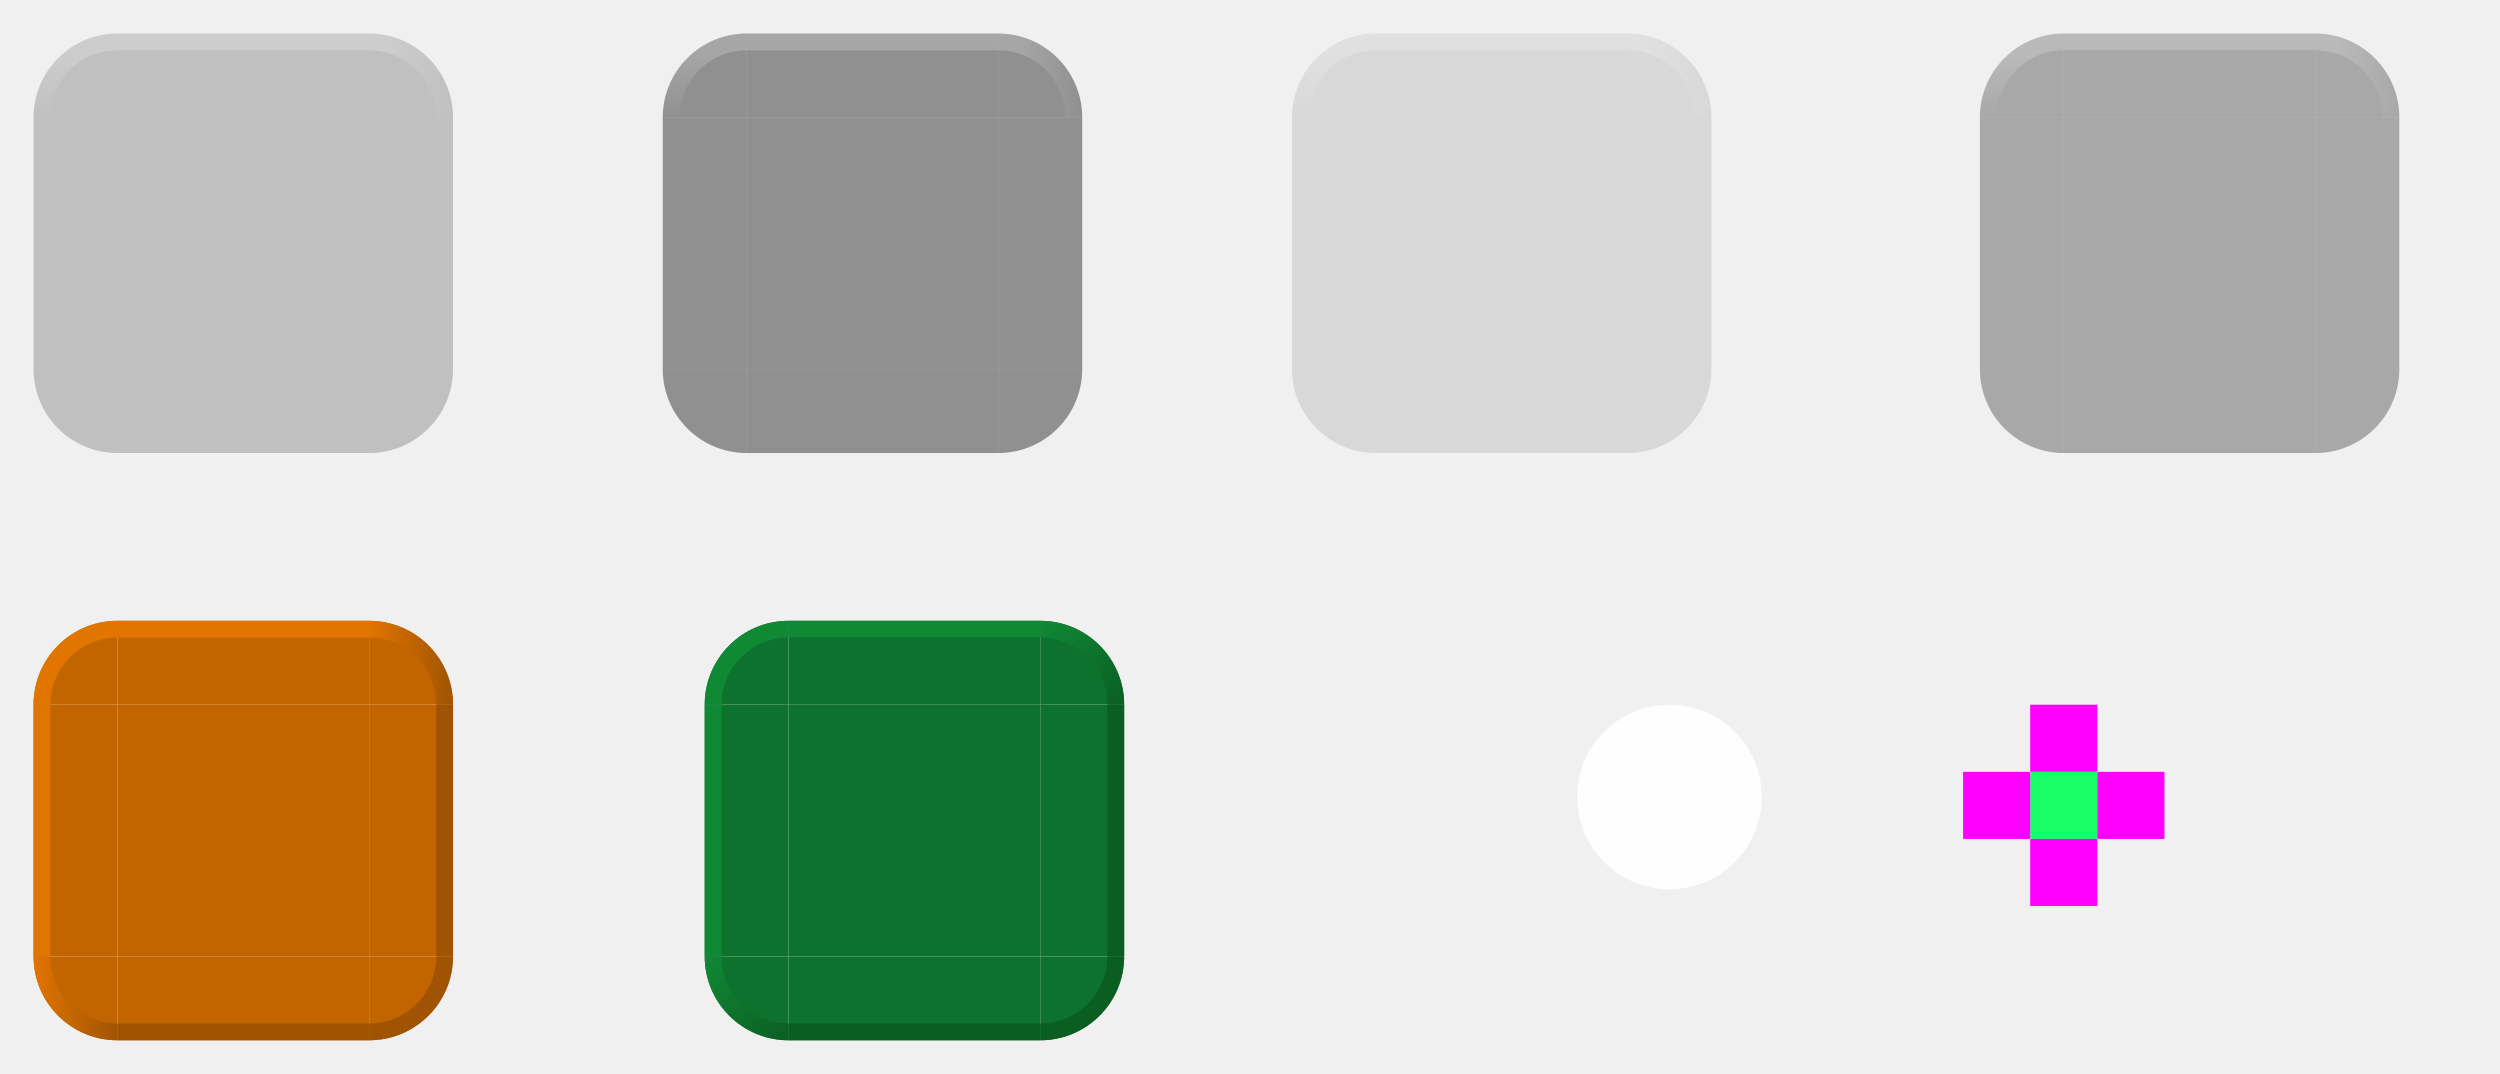
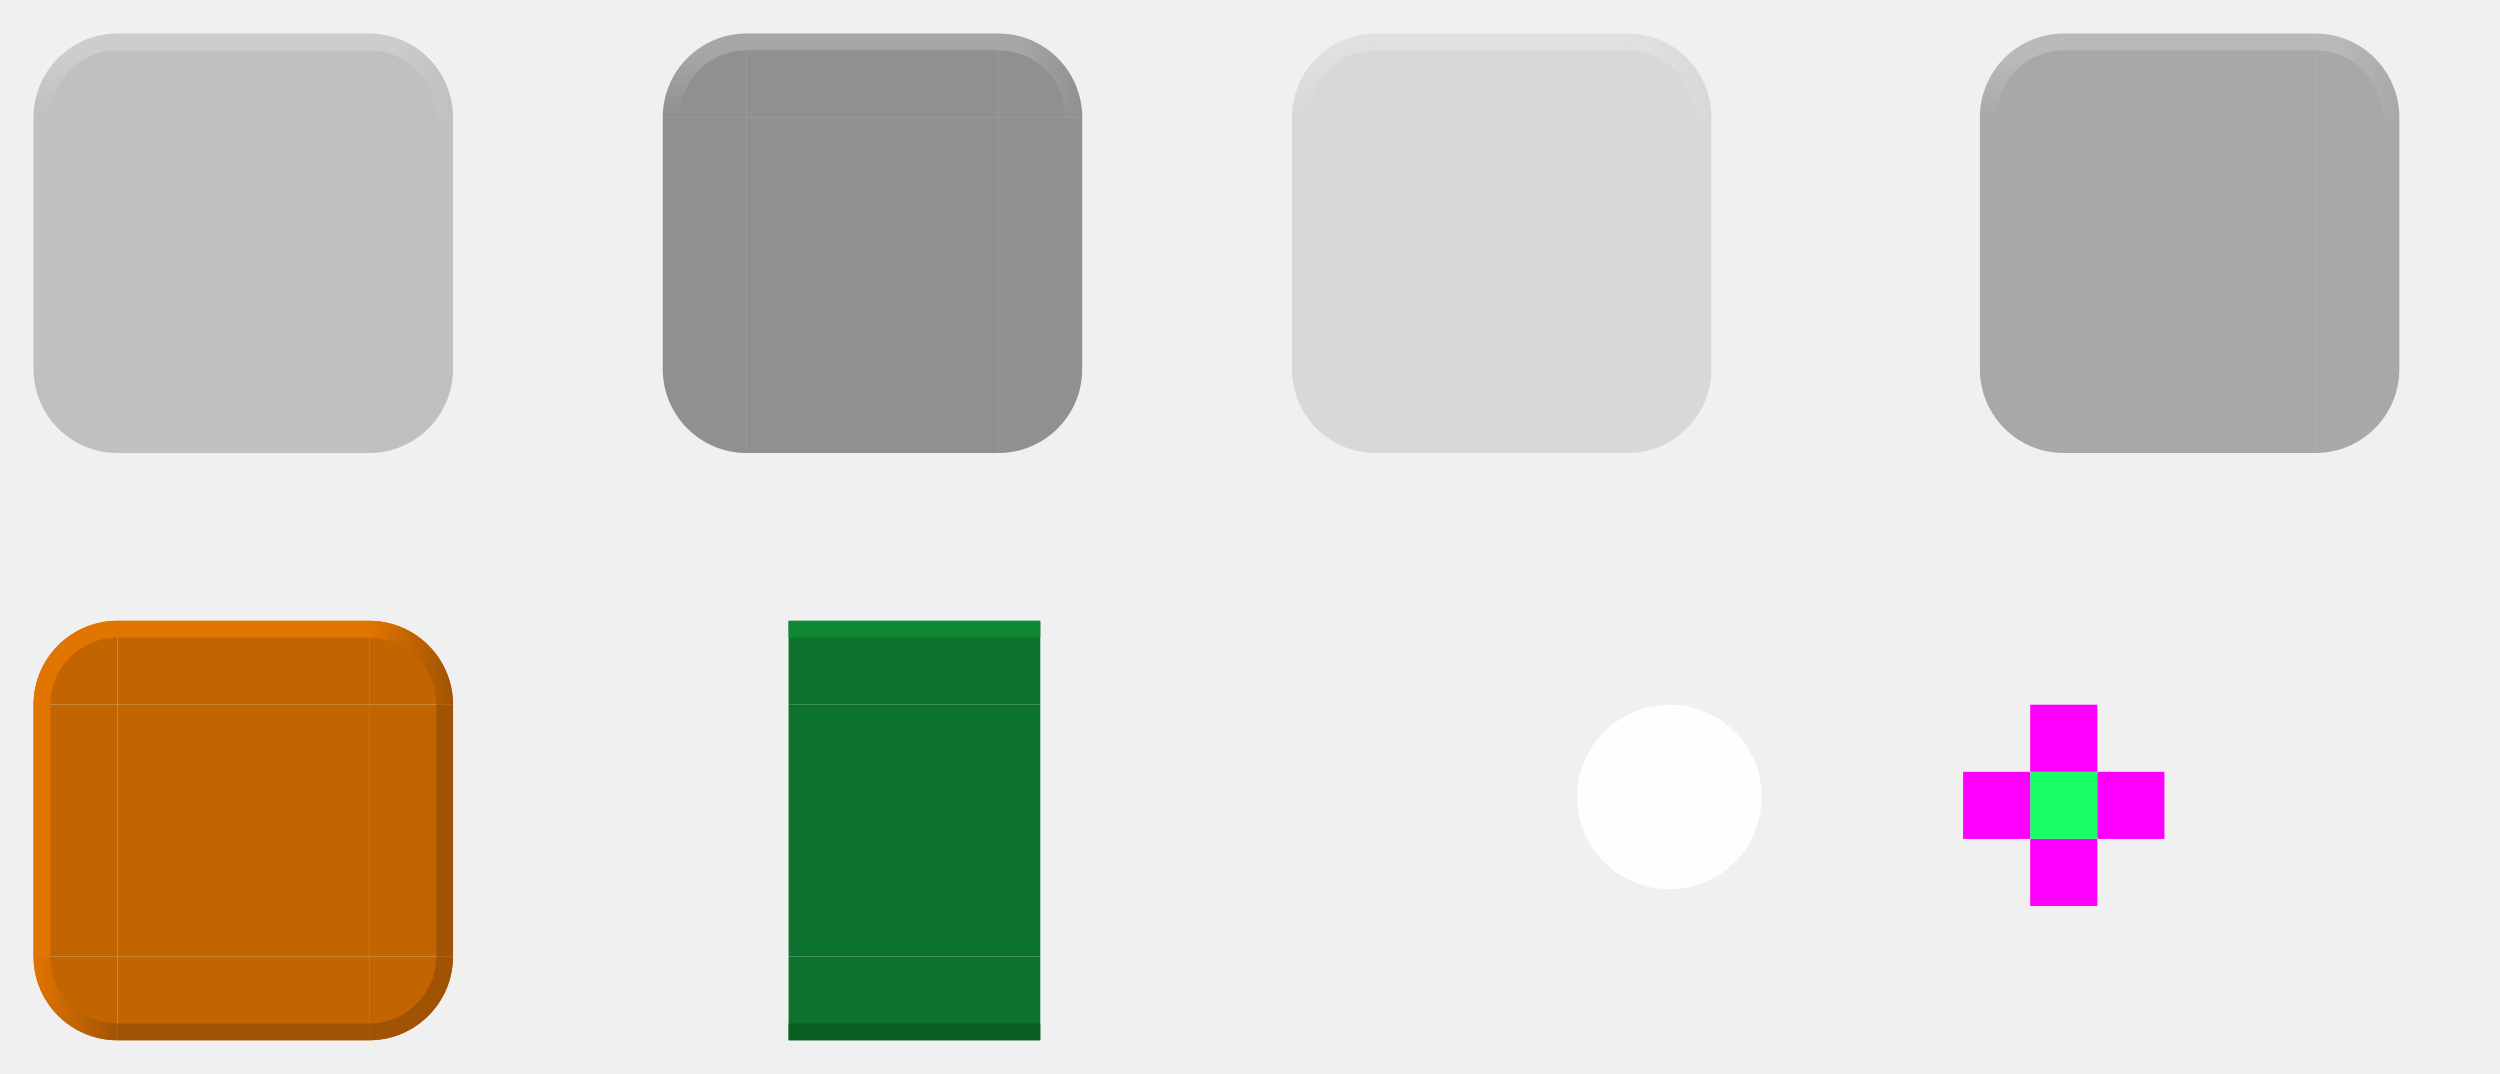
<svg xmlns="http://www.w3.org/2000/svg" xmlns:xlink="http://www.w3.org/1999/xlink" id="svg17788" version="1.1" viewBox="0 0 149 64" height="64" width="149">
  <defs id="defs1">
    <linearGradient id="linearGradient10">
      <stop style="stop-color:#ffffff;stop-opacity:1;" offset="0.25" id="stop10" />
      <stop style="stop-color:#ffffff;stop-opacity:0;" offset="1" id="stop11" />
    </linearGradient>
    <linearGradient id="linearGradient1">
      <stop style="stop-color:#ffffff;stop-opacity:1;" offset="0.25" id="stop7" />
      <stop style="stop-color:#ffffff;stop-opacity:0;" offset="1" id="stop8" />
    </linearGradient>
    <style id="current-color-scheme" type="text/css" />
    <linearGradient xlink:href="#linearGradient1" id="linearGradient8" x1="417.5" y1="475" x2="417.5" y2="480" gradientUnits="userSpaceOnUse" />
    <linearGradient xlink:href="#linearGradient10" id="linearGradient11" x1="417.5" y1="480" x2="417.5" y2="475" gradientUnits="userSpaceOnUse" />
    <linearGradient xlink:href="#linearGradient1" id="linearGradient3" gradientUnits="userSpaceOnUse" x1="417.5" y1="475" x2="417.5" y2="480" />
    <linearGradient xlink:href="#linearGradient10" id="linearGradient4" gradientUnits="userSpaceOnUse" x1="417.5" y1="480" x2="417.5" y2="475" />
    <linearGradient xlink:href="#linearGradient1" id="linearGradient5" gradientUnits="userSpaceOnUse" x1="417.5" y1="475" x2="417.5" y2="480" />
    <linearGradient xlink:href="#linearGradient10" id="linearGradient6" gradientUnits="userSpaceOnUse" x1="417.5" y1="480" x2="417.5" y2="475" />
    <linearGradient xlink:href="#linearGradient1" id="linearGradient7" gradientUnits="userSpaceOnUse" x1="417.5" y1="475" x2="417.5" y2="480" />
    <linearGradient xlink:href="#linearGradient10" id="linearGradient9" gradientUnits="userSpaceOnUse" x1="417.5" y1="480" x2="417.5" y2="475" />
  </defs>
  <defs id="defs17785">
    <linearGradient id="linearGradient16">
      <stop style="stop-color:#108935;stop-opacity:1" offset="0" id="stop15" />
      <stop style="stop-color:#0b5e22;stop-opacity:1" offset="1" id="stop16" />
    </linearGradient>
    <linearGradient id="linearGradient2">
      <stop style="stop-color:#e27400;stop-opacity:1" offset="0" id="stop1" />
      <stop style="stop-color:#a05403;stop-opacity:1" offset="1" id="stop2" />
    </linearGradient>
    <linearGradient xlink:href="#linearGradient2" id="linearGradient1048" gradientUnits="userSpaceOnUse" gradientTransform="rotate(180,342.5,557.5)" x1="270" y1="617" x2="265" y2="617" />
    <linearGradient xlink:href="#linearGradient2" id="linearGradient1050" gradientUnits="userSpaceOnUse" gradientTransform="translate(170,-140)" x1="265" y1="618" x2="270" y2="618" />
    <linearGradient xlink:href="#linearGradient16" id="linearGradient3744" gradientUnits="userSpaceOnUse" gradientTransform="rotate(180,342.5,557.5)" x1="270" y1="620" x2="265" y2="615" />
    <linearGradient xlink:href="#linearGradient16" id="linearGradient3746" gradientUnits="userSpaceOnUse" gradientTransform="translate(170,-140)" x1="265" y1="615" x2="270" y2="620" />
  </defs>
  <g id="layer1" transform="translate(-413,-473)">
    <rect class="ColorScheme-Text" style="fill:currentColor;fill-opacity:1;stroke:none;stroke-width:0.5;stroke-linecap:round;opacity:0.2" id="normal-center" width="15" height="15" x="420" y="480" />
    <g id="normal-topleft">
      <rect style="opacity:0.85;fill:none;stroke-width:2;stroke-linecap:round" id="rect3596" width="7" height="7" x="413" y="473" />
      <path class="ColorScheme-Text" style="fill:currentColor;fill-opacity:1;stroke:none;stroke-width:0.5;stroke-linecap:round;opacity:0.2" id="path8948" d="m -415,-480 a 5,5 0 0 1 -5,5 v -5 z" transform="scale(-1, -1)" />
      <path id="path1" style="fill:url(#linearGradient8);fill-opacity:1;stroke:none;stroke-width:0.5;stroke-linecap:round;opacity:0.2" d="m 420,475 v 1 a 4,4 0 0 0 -4,4 h -1 a 5,5 0 0 1 5,-5 z" />
    </g>
    <g id="normal-top" transform="matrix(6.12323e-17 1 -1 6.12323e-17 915 60)">
      <rect class="ColorScheme-Text" style="fill:currentColor;fill-opacity:1;stroke:none;stroke-width:0.5;stroke-linecap:round;opacity:0.2" id="rect3376" width="15" height="5" x="-495" y="415" transform="rotate(-90)" />
      <rect style="fill:none;fill-opacity:1;stroke:none;stroke-width:0.5;stroke-linecap:round" id="rect3380" width="15" height="2" x="-495" y="413" transform="rotate(-90)" />
      <rect style="fill:#ffffff;fill-opacity:1;stroke:none;stroke-width:0.5;stroke-linecap:round;opacity:0.2" id="rect1" width="15" height="1" x="-495" y="415" transform="rotate(-90)" />
    </g>
    <rect style="fill:#c26400;fill-opacity:1;stroke:none;stroke-width:0.5;stroke-linecap:round" id="attention-center" width="15" height="15" x="420" y="515" />
    <g id="attention-topright" transform="translate(0,35)">
      <rect style="opacity:0.85;fill:none;stroke-width:2;stroke-linecap:round" id="rect984" width="7" height="7" x="435" y="473" />
      <path style="fill:#c26400;fill-opacity:1;stroke:none;stroke-width:0.5;stroke-linecap:round" id="path986" d="m 440,-480 a 5,5 0 0 1 -5,5 v -5 z" transform="scale(1,-1)" />
      <path id="path988" style="fill:url(#linearGradient1050);fill-opacity:1;stroke:none;stroke-width:0.5;stroke-linecap:round" d="m 435,475 v 1 a 4,4 0 0 1 4,4 h 1 a 5,5 0 0 0 -5,-5 z" />
    </g>
    <g id="attention-topleft" transform="translate(0,35)">
      <rect style="opacity:0.85;fill:none;stroke-width:2;stroke-linecap:round" id="rect992" width="7" height="7" x="413" y="473" />
      <path style="fill:#c26400;fill-opacity:1;stroke:none;stroke-width:0.5;stroke-linecap:round" id="path994" d="m -415,-480 a 5,5 0 0 1 -5,5 v -5 z" transform="scale(-1)" />
      <path id="path996" style="fill:#e27400;fill-opacity:1;stroke:none;stroke-width:0.5;stroke-linecap:round" d="m 420,475 v 1 a 4,4 0 0 0 -4,4 h -1 a 5,5 0 0 1 5,-5 z" />
    </g>
    <g id="attention-bottomleft" transform="translate(0,35)">
      <rect style="opacity:0.85;fill:none;stroke-width:2;stroke-linecap:round" id="rect1000" width="7" height="7" x="413" y="495" />
      <path style="fill:#c26400;fill-opacity:1;stroke:none;stroke-width:0.5;stroke-linecap:round" id="path1002" d="m -415,495 a 5,5 0 0 1 -5,5 v -5 z" transform="scale(-1,1)" />
      <path id="path1004" style="fill:url(#linearGradient1048);fill-opacity:1;stroke:none;stroke-width:0.5;stroke-linecap:round" d="m 420,500 v -1 a 4,4 0 0 1 -4,-4 h -1 a 5,5 0 0 0 5,5 z" />
    </g>
    <g id="attention-bottomright" transform="translate(0,35)">
      <rect style="opacity:0.85;fill:none;stroke-width:2;stroke-linecap:round" id="rect1008" width="7" height="7" x="435" y="495" />
      <path style="fill:#c26400;fill-opacity:1;stroke:none;stroke-width:0.5;stroke-linecap:round" id="path1010" d="m 440,495 a 5,5 0 0 1 -5,5 v -5 z" />
      <path id="path1012" style="fill:#a05403;fill-opacity:1;stroke:none;stroke-width:0.5;stroke-linecap:round" d="m 435,500 v -1 a 4,4 0 0 0 4,-4 h 1 a 5,5 0 0 1 -5,5 z" />
    </g>
    <g id="attention-right" transform="translate(0,35)">
      <rect style="fill:#c26400;fill-opacity:1;stroke:none;stroke-width:0.5;stroke-linecap:round" id="rect1016" width="15" height="5" x="480" y="-440" transform="rotate(90)" />
      <rect style="fill:#a05403;fill-opacity:1;stroke:none;stroke-width:0.5;stroke-linecap:round" id="rect1018" width="15" height="1" x="480" y="-440" transform="rotate(90)" />
      <rect style="fill:none;fill-opacity:1;stroke:none;stroke-width:0.5;stroke-linecap:round" id="rect1020" width="15" height="2" x="480" y="-442" transform="rotate(90)" />
    </g>
    <g id="attention-left" transform="translate(0,35)">
      <rect style="fill:#c26400;fill-opacity:1;stroke:none;stroke-width:0.5;stroke-linecap:round" id="rect1024" width="15" height="5" x="-495" y="415" transform="rotate(-90)" />
      <rect style="fill:#e27400;fill-opacity:1;stroke:none;stroke-width:0.5;stroke-linecap:round" id="rect1026" width="15" height="1" x="-495" y="415" transform="rotate(-90)" />
      <rect style="fill:none;fill-opacity:1;stroke:none;stroke-width:0.5;stroke-linecap:round" id="rect1028" width="15" height="2" x="-495" y="413" transform="rotate(-90)" />
    </g>
    <g id="attention-top" transform="rotate(90,410,505)">
      <rect style="fill:#c26400;fill-opacity:1;stroke:none;stroke-width:0.5;stroke-linecap:round" id="rect1032" width="15" height="5" x="-495" y="415" transform="rotate(-90)" />
      <rect style="fill:#e27400;fill-opacity:1;stroke:none;stroke-width:0.5;stroke-linecap:round" id="rect1034" width="15" height="1" x="-495" y="415" transform="rotate(-90)" />
      <rect style="fill:none;fill-opacity:1;stroke:none;stroke-width:0.5;stroke-linecap:round" id="rect1036" width="15" height="2" x="-495" y="413" transform="rotate(-90)" />
    </g>
    <g id="attention-bottom" transform="rotate(90,410,505)">
      <rect style="fill:#c26400;fill-opacity:1;stroke:none;stroke-width:0.5;stroke-linecap:round" id="rect1040" width="15" height="5" x="480" y="-440" transform="rotate(90)" />
      <rect style="fill:#a05403;fill-opacity:1;stroke:none;stroke-width:0.5;stroke-linecap:round" id="rect1042" width="15" height="1" x="480" y="-440" transform="rotate(90)" />
      <rect style="fill:none;fill-opacity:1;stroke:none;stroke-width:0.5;stroke-linecap:round" id="rect1044" width="15" height="2" x="480" y="-442" transform="rotate(90)" />
    </g>
    <rect style="fill:#0d722e;fill-opacity:1;stroke:none;stroke-width:0.5;stroke-linecap:round" id="progress-center" width="15" height="15" x="460" y="515" />
-     <g id="progress-topright" transform="translate(40,35)">
-       <rect style="opacity:0.85;fill:none;stroke-width:2;stroke-linecap:round" id="rect3680" width="7" height="7" x="435" y="473" />
-       <path style="fill:#0d722e;fill-opacity:1;stroke:none;stroke-width:0.5;stroke-linecap:round" id="path3682" d="m 440,-480 a 5,5 0 0 1 -5,5 v -5 z" transform="scale(1,-1)" />
-       <path id="path3684" style="fill:url(#linearGradient3746);fill-opacity:1;stroke:none;stroke-width:0.5;stroke-linecap:round" d="m 435,475 v 1 a 4,4 0 0 1 4,4 h 1 a 5,5 0 0 0 -5,-5 z" />
-     </g>
-     <g id="progress-topleft" transform="translate(40,35)">
-       <rect style="opacity:0.85;fill:none;stroke-width:2;stroke-linecap:round" id="rect3688" width="7" height="7" x="413" y="473" />
-       <path style="fill:#0d722e;fill-opacity:1;stroke:none;stroke-width:0.5;stroke-linecap:round" id="path3690" d="m -415,-480 a 5,5 0 0 1 -5,5 v -5 z" transform="scale(-1)" />
-       <path id="path3692" style="fill:#108935;fill-opacity:1;stroke:none;stroke-width:0.5;stroke-linecap:round" d="m 420,475 v 1 a 4,4 0 0 0 -4,4 h -1 a 5,5 0 0 1 5,-5 z" />
-     </g>
-     <g id="progress-bottomleft" transform="translate(40,35)">
-       <rect style="opacity:0.85;fill:none;stroke-width:2;stroke-linecap:round" id="rect3696" width="7" height="7" x="413" y="495" />
-       <path style="fill:#0d722e;fill-opacity:1;stroke:none;stroke-width:0.5;stroke-linecap:round" id="path3698" d="m -415,495 a 5,5 0 0 1 -5,5 v -5 z" transform="scale(-1,1)" />
-       <path id="path3700" style="fill:url(#linearGradient3744);fill-opacity:1;stroke:none;stroke-width:0.5;stroke-linecap:round" d="m 420,500 v -1 a 4,4 0 0 1 -4,-4 h -1 a 5,5 0 0 0 5,5 z" />
-     </g>
-     <g id="progress-bottomright" transform="translate(40,35)">
-       <rect style="opacity:0.85;fill:none;stroke-width:2;stroke-linecap:round" id="rect3704" width="7" height="7" x="435" y="495" />
-       <path style="fill:#0d722e;fill-opacity:1;stroke:none;stroke-width:0.5;stroke-linecap:round" id="path3706" d="m 440,495 a 5,5 0 0 1 -5,5 v -5 z" />
-       <path id="path3708" style="fill:#0b5e22;fill-opacity:1;stroke:none;stroke-width:0.5;stroke-linecap:round" d="m 435,500 v -1 a 4,4 0 0 0 4,-4 h 1 a 5,5 0 0 1 -5,5 z" />
-     </g>
-     <g id="progress-right" transform="translate(40,35)">
-       <rect style="fill:#0d722e;fill-opacity:1;stroke:none;stroke-width:0.5;stroke-linecap:round" id="rect3712" width="15" height="5" x="480" y="-440" transform="rotate(90)" />
-       <rect style="fill:#0b5e22;fill-opacity:1;stroke:none;stroke-width:0.5;stroke-linecap:round" id="rect3714" width="15" height="1" x="480" y="-440" transform="rotate(90)" />
-       <rect style="fill:none;fill-opacity:1;stroke:none;stroke-width:0.5;stroke-linecap:round" id="rect3716" width="15" height="2" x="480" y="-442" transform="rotate(90)" />
-     </g>
-     <g id="progress-left" transform="translate(40,35)">
-       <rect style="fill:#0d722e;fill-opacity:1;stroke:none;stroke-width:0.5;stroke-linecap:round" id="rect3720" width="15" height="5" x="-495" y="415" transform="rotate(-90)" />
-       <rect style="fill:#108935;fill-opacity:1;stroke:none;stroke-width:0.5;stroke-linecap:round" id="rect3722" width="15" height="1" x="-495" y="415" transform="rotate(-90)" />
-       <rect style="fill:none;fill-opacity:1;stroke:none;stroke-width:0.5;stroke-linecap:round" id="rect3724" width="15" height="2" x="-495" y="413" transform="rotate(-90)" />
-     </g>
    <g id="progress-top" transform="rotate(90,430,525)">
      <rect style="fill:#0d722e;fill-opacity:1;stroke:none;stroke-width:0.5;stroke-linecap:round" id="rect3728" width="15" height="5" x="-495" y="415" transform="rotate(-90)" />
      <rect style="fill:#108935;fill-opacity:1;stroke:none;stroke-width:0.5;stroke-linecap:round" id="rect3730" width="15" height="1" x="-495" y="415" transform="rotate(-90)" />
      <rect style="fill:none;fill-opacity:1;stroke:none;stroke-width:0.5;stroke-linecap:round" id="rect3732" width="15" height="2" x="-495" y="413" transform="rotate(-90)" />
    </g>
    <g id="progress-bottom" transform="rotate(90,430,525)">
      <rect style="fill:#0d722e;fill-opacity:1;stroke:none;stroke-width:0.5;stroke-linecap:round" id="rect3736" width="15" height="5" x="480" y="-440" transform="rotate(90)" />
      <rect style="fill:#0b5e22;fill-opacity:1;stroke:none;stroke-width:0.5;stroke-linecap:round" id="rect3738" width="15" height="1" x="480" y="-440" transform="rotate(90)" />
      <rect style="fill:none;fill-opacity:1;stroke:none;stroke-width:0.5;stroke-linecap:round" id="rect3740" width="15" height="2" x="480" y="-442" transform="rotate(90)" />
    </g>
    <g id="group-expander-bottom">
      <rect style="fill:none;fill-opacity:1;stroke:none;stroke-width:0.5;stroke-linecap:round" id="rect5649" width="15" height="15" x="505" y="515" />
      <circle style="opacity:0.9;fill:#ffffff;fill-opacity:1;stroke-width:2;stroke-linecap:round" id="path6384" cx="512.5" cy="520.5" r="5.5" />
    </g>
    <rect style="opacity:0.9;fill:#00ff57;fill-opacity:1;stroke:none;stroke-width:3.024;stroke-linecap:round" id="hint-stretch-borders" width="4" height="4" x="534" y="519" rx="0.116" ry="0.099" />
    <g id="normal-bottomleft" transform="matrix(1 0 0 -1 -1e-05 975)" style="opacity:0.2">
      <rect style="opacity:0.85;fill:none;stroke-width:2;stroke-linecap:round" id="rect2" width="7" height="7" x="413" y="473" />
      <path class="ColorScheme-Text" style="fill:currentColor;fill-opacity:1;stroke:none;stroke-width:0.5;stroke-linecap:round" id="path2" d="m -415,-480 a 5,5 0 0 1 -5,5 v -5 z" transform="scale(-1, -1)" />
    </g>
    <g id="normal-bottom" transform="matrix(0 -1 -1 0 915 915)" style="opacity:0.2">
      <rect class="ColorScheme-Text" style="fill:currentColor;fill-opacity:1;stroke:none;stroke-width:0.5;stroke-linecap:round" id="rect4" width="15" height="5" x="-495" y="415" transform="rotate(-90)" />
      <rect style="fill:none;fill-opacity:1;stroke:none;stroke-width:0.5;stroke-linecap:round" id="rect6" width="15" height="2" x="-495" y="413" transform="rotate(-90)" />
    </g>
    <g id="normal-topright" transform="matrix(6.12323e-17 1 -1 6.12323e-17 915 59.9999)">
      <rect style="opacity:0.85;fill:none;stroke-width:2;stroke-linecap:round" id="rect32" width="7" height="7" x="413" y="473" />
      <path class="ColorScheme-Text" style="fill:currentColor;fill-opacity:1;stroke:none;stroke-width:0.5;stroke-linecap:round;opacity:0.2" id="path32" d="m -415,-480 a 5,5 0 0 1 -5,5 v -5 z" transform="scale(-1, -1)" />
      <path id="path34" style="opacity:0.2;fill:url(#linearGradient11);fill-opacity:1;stroke:none;stroke-width:0.5;stroke-linecap:round" d="m 420,475 v 1 a 4,4 0 0 0 -4,4 h -1 a 5,5 0 0 1 5,-5 z" />
    </g>
    <g id="normal-right" transform="matrix(-1 1.22465e-16 -1.22465e-16 -1 855 975)" style="opacity:0.2">
      <rect class="ColorScheme-Text" style="fill:currentColor;fill-opacity:1;stroke:none;stroke-width:0.5;stroke-linecap:round" id="rect34" width="15" height="5" x="-495" y="415" transform="rotate(-90)" />
      <rect style="fill:none;fill-opacity:1;stroke:none;stroke-width:0.5;stroke-linecap:round" id="rect36" width="15" height="2" x="-495" y="413" transform="rotate(-90)" />
    </g>
    <g id="normal-bottomright" transform="matrix(-1 1.22465e-16 -1.22465e-16 -1 855 975)" style="opacity:0.2">
      <rect style="opacity:0.85;fill:none;stroke-width:2;stroke-linecap:round" id="rect38" width="7" height="7" x="413" y="473" />
      <path class="ColorScheme-Text" style="fill:currentColor;fill-opacity:1;stroke:none;stroke-width:0.5;stroke-linecap:round" id="path38" d="m -415,-480 a 5,5 0 0 1 -5,5 v -5 z" transform="scale(-1, -1)" />
    </g>
    <g id="normal-left" transform="matrix(1 0 0 -1 0 975)" style="opacity:0.2">
      <rect class="ColorScheme-Text" style="fill:currentColor;fill-opacity:1;stroke:none;stroke-width:0.5;stroke-linecap:round" id="rect43" width="15" height="5" x="-495" y="415" transform="rotate(-90)" />
      <rect style="fill:none;fill-opacity:1;stroke:none;stroke-width:0.5;stroke-linecap:round" id="rect45" width="15" height="2" x="-495" y="413" transform="rotate(-90)" />
    </g>
    <rect class="ColorScheme-Highlight" style="opacity:0.3;fill:currentColor;fill-opacity:1;stroke:none;stroke-width:0.5;stroke-linecap:round" id="hover-center" width="15" height="15" x="536" y="480" />
    <g id="hover-topleft" transform="translate(116,1.9962898e-5)">
      <rect style="opacity:0.85;fill:none;stroke-width:2;stroke-linecap:round" id="rect3596-9" width="7" height="7" x="413" y="473" />
      <path class="ColorScheme-Highlight" style="opacity:0.3;fill:currentColor;fill-opacity:1;stroke:none;stroke-width:0.5;stroke-linecap:round" id="path8948-1" d="m -415,-480 a 5,5 0 0 1 -5,5 v -5 z" transform="scale(-1)" />
      <path id="path1-2" style="opacity:0.2;fill:url(#linearGradient3);fill-opacity:1;stroke:none;stroke-width:0.5;stroke-linecap:round" d="m 420,475 v 1 a 4,4 0 0 0 -4,4 h -1 a 5,5 0 0 1 5,-5 z" />
    </g>
    <g id="hover-top" transform="rotate(90,485.5,545.5)">
      <rect class="ColorScheme-Highlight" style="opacity:0.3;fill:currentColor;fill-opacity:1;stroke:none;stroke-width:0.5;stroke-linecap:round" id="rect3376-0" width="15" height="5" x="-495" y="415" transform="rotate(-90)" />
      <rect style="fill:none;fill-opacity:1;stroke:none;stroke-width:0.5;stroke-linecap:round" id="rect3380-9" width="15" height="2" x="-495" y="413" transform="rotate(-90)" />
      <rect style="opacity:0.2;fill:#ffffff;fill-opacity:1;stroke:none;stroke-width:0.5;stroke-linecap:round" id="rect1-3" width="15" height="1" x="-495" y="415" transform="rotate(-90)" />
    </g>
    <g id="hover-bottomleft" transform="matrix(1,0,0,-1,116,975.0001)" style="opacity:0.3">
      <rect style="opacity:0.85;fill:none;stroke-width:2;stroke-linecap:round" id="rect2-0" width="7" height="7" x="413" y="473" />
      <path class="ColorScheme-Highlight" style="fill:currentColor;fill-opacity:1;stroke:none;stroke-width:0.5;stroke-linecap:round" id="path2-6" d="m -415,-480 a 5,5 0 0 1 -5,5 v -5 z" transform="scale(-1)" />
    </g>
    <g id="hover-bottom" transform="matrix(0,-1,-1,0,1031,915.0001)" style="opacity:0.3">
      <rect class="ColorScheme-Highlight" style="fill:currentColor;fill-opacity:1;stroke:none;stroke-width:0.5;stroke-linecap:round" id="rect4-6" width="15" height="5" x="-495" y="415" transform="rotate(-90)" />
      <rect style="fill:none;fill-opacity:1;stroke:none;stroke-width:0.5;stroke-linecap:round" id="rect6-1" width="15" height="2" x="-495" y="413" transform="rotate(-90)" />
    </g>
    <g id="hover-topright" transform="rotate(90,485.5,545.5)">
      <rect style="opacity:0.85;fill:none;stroke-width:2;stroke-linecap:round" id="rect32-7" width="7" height="7" x="413" y="473" />
      <path class="ColorScheme-Highlight" style="opacity:0.3;fill:currentColor;fill-opacity:1;stroke:none;stroke-width:0.5;stroke-linecap:round" id="path32-9" d="m -415,-480 a 5,5 0 0 1 -5,5 v -5 z" transform="scale(-1)" />
      <path id="path34-2" style="opacity:0.2;fill:url(#linearGradient4);fill-opacity:1;stroke:none;stroke-width:0.5;stroke-linecap:round" d="m 420,475 v 1 a 4,4 0 0 0 -4,4 h -1 a 5,5 0 0 1 5,-5 z" />
    </g>
    <g id="hover-right" transform="rotate(180,485.5,487.5)" style="opacity:0.3">
      <rect class="ColorScheme-Highlight" style="fill:currentColor;fill-opacity:1;stroke:none;stroke-width:0.5;stroke-linecap:round" id="rect34-2" width="15" height="5" x="-495" y="415" transform="rotate(-90)" />
      <rect style="fill:none;fill-opacity:1;stroke:none;stroke-width:0.5;stroke-linecap:round" id="rect36-3" width="15" height="2" x="-495" y="413" transform="rotate(-90)" />
    </g>
    <g id="hover-bottomright" transform="rotate(180,485.5,487.5)" style="opacity:0.3">
      <rect style="opacity:0.85;fill:none;stroke-width:2;stroke-linecap:round" id="rect38-5" width="7" height="7" x="413" y="473" />
      <path class="ColorScheme-Highlight" style="fill:currentColor;fill-opacity:1;stroke:none;stroke-width:0.5;stroke-linecap:round" id="path38-9" d="m -415,-480 a 5,5 0 0 1 -5,5 v -5 z" transform="scale(-1)" />
    </g>
    <g id="hover-left" transform="matrix(1,0,0,-1,116,975.0001)" style="opacity:0.3">
      <rect class="ColorScheme-Highlight" style="fill:currentColor;fill-opacity:1;stroke:none;stroke-width:0.5;stroke-linecap:round" id="rect43-2" width="15" height="5" x="-495" y="415" transform="rotate(-90)" />
      <rect style="fill:none;fill-opacity:1;stroke:none;stroke-width:0.5;stroke-linecap:round" id="rect45-8" width="15" height="2" x="-495" y="413" transform="rotate(-90)" />
    </g>
    <rect class="ColorScheme-Text" style="opacity:0.1;fill:currentColor;fill-opacity:1;stroke:none;stroke-width:0.5;stroke-linecap:round" id="minimized-center" width="15" height="15" x="495" y="480" />
    <g id="minimized-topleft" transform="translate(75, -3.91914e-05)">
      <rect style="opacity:0.85;fill:none;stroke-width:2;stroke-linecap:round" id="rect3596-1" width="7" height="7" x="413" y="473" />
      <path class="ColorScheme-Text" style="opacity:0.1;fill:currentColor;fill-opacity:1;stroke:none;stroke-width:0.5;stroke-linecap:round" id="path8948-9" d="m -415,-480 a 5,5 0 0 1 -5,5 v -5 z" transform="scale(-1, -1)" />
      <path id="path1-4" style="opacity:0.2;fill:url(#linearGradient5);fill-opacity:1;stroke:none;stroke-width:0.5;stroke-linecap:round" d="m 420,475 v 1 a 4,4 0 0 0 -4,4 h -1 a 5,5 0 0 1 5,-5 z" />
    </g>
    <g id="minimized-top" transform="matrix(6.12323e-17 1 -1 6.12323e-17 990 60)">
      <rect class="ColorScheme-Text" style="opacity:0.1;fill:currentColor;fill-opacity:1;stroke:none;stroke-width:0.5;stroke-linecap:round" id="rect3376-8" width="15" height="5" x="-495" y="415" transform="rotate(-90)" />
      <rect style="fill:none;fill-opacity:1;stroke:none;stroke-width:0.5;stroke-linecap:round" id="rect3380-4" width="15" height="2" x="-495" y="413" transform="rotate(-90)" />
      <rect style="opacity:0.2;fill:#ffffff;fill-opacity:1;stroke:none;stroke-width:0.5;stroke-linecap:round" id="rect1-5" width="15" height="1" x="-495" y="415" transform="rotate(-90)" />
    </g>
    <g id="minimized-bottomleft" transform="matrix(1 0 0 -1 75 975)" style="opacity:0.1">
      <rect style="opacity:0.85;fill:none;stroke-width:2;stroke-linecap:round" id="rect2-3" width="7" height="7" x="413" y="473" />
      <path class="ColorScheme-Text" style="fill:currentColor;fill-opacity:1;stroke:none;stroke-width:0.5;stroke-linecap:round" id="path2-61" d="m -415,-480 a 5,5 0 0 1 -5,5 v -5 z" transform="scale(-1, -1)" />
    </g>
    <g id="minimized-bottom" transform="matrix(0 -1 -1 0 990 915)" style="opacity:0.1">
      <rect class="ColorScheme-Text" style="fill:currentColor;fill-opacity:1;stroke:none;stroke-width:0.5;stroke-linecap:round" id="rect4-63" width="15" height="5" x="-495" y="415" transform="rotate(-90)" />
      <rect style="fill:none;fill-opacity:1;stroke:none;stroke-width:0.5;stroke-linecap:round" id="rect6-2" width="15" height="2" x="-495" y="413" transform="rotate(-90)" />
    </g>
    <g id="minimized-topright" transform="matrix(6.12323e-17 1 -1 6.12323e-17 990 59.9999)">
      <rect style="opacity:0.85;fill:none;stroke-width:2;stroke-linecap:round" id="rect32-6" width="7" height="7" x="413" y="473" />
      <path class="ColorScheme-Text" style="opacity:0.1;fill:currentColor;fill-opacity:1;stroke:none;stroke-width:0.5;stroke-linecap:round" id="path32-1" d="m -415,-480 a 5,5 0 0 1 -5,5 v -5 z" transform="scale(-1, -1)" />
      <path id="path34-5" style="opacity:0.2;fill:url(#linearGradient6);fill-opacity:1;stroke:none;stroke-width:0.5;stroke-linecap:round" d="m 420,475 v 1 a 4,4 0 0 0 -4,4 h -1 a 5,5 0 0 1 5,-5 z" />
    </g>
    <g id="minimized-right" transform="matrix(-1 1.22465e-16 -1.22465e-16 -1 930 975)" style="opacity:0.1">
      <rect class="ColorScheme-Text" style="fill:currentColor;fill-opacity:1;stroke:none;stroke-width:0.5;stroke-linecap:round" id="rect34-4" width="15" height="5" x="-495" y="415" transform="rotate(-90)" />
      <rect style="fill:none;fill-opacity:1;stroke:none;stroke-width:0.5;stroke-linecap:round" id="rect36-7" width="15" height="2" x="-495" y="413" transform="rotate(-90)" />
    </g>
    <g id="minimized-bottomright" transform="matrix(-1 1.22465e-16 -1.22465e-16 -1 930 975)" style="opacity:0.1">
      <rect style="opacity:0.85;fill:none;stroke-width:2;stroke-linecap:round" id="rect38-56" width="7" height="7" x="413" y="473" />
      <path class="ColorScheme-Text" style="fill:currentColor;fill-opacity:1;stroke:none;stroke-width:0.5;stroke-linecap:round" id="path38-93" d="m -415,-480 a 5,5 0 0 1 -5,5 v -5 z" transform="scale(-1, -1)" />
    </g>
    <g id="minimized-left" transform="matrix(1 0 0 -1 75 975)" style="opacity:0.1">
      <rect class="ColorScheme-Text" style="fill:currentColor;fill-opacity:1;stroke:none;stroke-width:0.5;stroke-linecap:round" id="rect43-4" width="15" height="5" x="-495" y="415" transform="rotate(-90)" />
      <rect style="fill:none;fill-opacity:1;stroke:none;stroke-width:0.5;stroke-linecap:round" id="rect45-5" width="15" height="2" x="-495" y="413" transform="rotate(-90)" />
    </g>
    <rect class="ColorScheme-Highlight" style="opacity:0.4;fill:currentColor;fill-opacity:1;stroke:none;stroke-width:0.5;stroke-linecap:round" id="focus-center" width="15" height="15" x="457.5" y="480" />
    <g id="focus-topleft" transform="translate(37.5, -3.83633e-05)">
      <rect style="opacity:0.85;fill:none;stroke-width:2;stroke-linecap:round" id="rect3596-7" width="7" height="7" x="413" y="473" />
      <path class="ColorScheme-Highlight" style="opacity:0.4;fill:currentColor;fill-opacity:1;stroke:none;stroke-width:0.5;stroke-linecap:round" id="path8948-8" d="m -415,-480 a 5,5 0 0 1 -5,5 v -5 z" transform="scale(-1, -1)" />
      <path id="path1-6" style="opacity:0.2;fill:url(#linearGradient7);fill-opacity:1;stroke:none;stroke-width:0.5;stroke-linecap:round" d="m 420,475 v 1 a 4,4 0 0 0 -4,4 h -1 a 5,5 0 0 1 5,-5 z" />
    </g>
    <g id="focus-top" transform="matrix(6.12323e-17 1 -1 6.12323e-17 952.5 60)">
      <rect class="ColorScheme-Highlight" style="opacity:0.4;fill:currentColor;fill-opacity:1;stroke:none;stroke-width:0.5;stroke-linecap:round" id="rect3376-84" width="15" height="5" x="-495" y="415" transform="rotate(-90)" />
      <rect style="fill:none;fill-opacity:1;stroke:none;stroke-width:0.5;stroke-linecap:round" id="rect3380-3" width="15" height="2" x="-495" y="413" transform="rotate(-90)" />
      <rect style="opacity:0.2;fill:#ffffff;fill-opacity:1;stroke:none;stroke-width:0.5;stroke-linecap:round" id="rect1-1" width="15" height="1" x="-495" y="415" transform="rotate(-90)" />
    </g>
    <g id="focus-bottomleft" transform="matrix(1 0 0 -1 37.5 975)" style="opacity:0.4">
      <rect style="opacity:0.85;fill:none;stroke-width:2;stroke-linecap:round" id="rect2-9" width="7" height="7" x="413" y="473" />
      <path class="ColorScheme-Highlight" style="fill:currentColor;fill-opacity:1;stroke:none;stroke-width:0.5;stroke-linecap:round" id="path2-2" d="m -415,-480 a 5,5 0 0 1 -5,5 v -5 z" transform="scale(-1, -1)" />
    </g>
    <g id="focus-bottom" transform="matrix(0 -1 -1 0 952.5 915)" style="opacity:0.4">
      <rect class="ColorScheme-Highlight" style="fill:currentColor;fill-opacity:1;stroke:none;stroke-width:0.5;stroke-linecap:round" id="rect4-68" width="15" height="5" x="-495" y="415" transform="rotate(-90)" />
      <rect style="fill:none;fill-opacity:1;stroke:none;stroke-width:0.5;stroke-linecap:round" id="rect6-9" width="15" height="2" x="-495" y="413" transform="rotate(-90)" />
    </g>
    <g id="focus-topright" transform="matrix(6.12323e-17 1 -1 6.12323e-17 952.5 59.9999)">
      <rect style="opacity:0.85;fill:none;stroke-width:2;stroke-linecap:round" id="rect32-66" width="7" height="7" x="413" y="473" />
      <path class="ColorScheme-Highlight" style="opacity:0.4;fill:currentColor;fill-opacity:1;stroke:none;stroke-width:0.5;stroke-linecap:round" id="path32-4" d="m -415,-480 a 5,5 0 0 1 -5,5 v -5 z" transform="scale(-1, -1)" />
      <path id="path34-9" style="opacity:0.2;fill:url(#linearGradient9);fill-opacity:1;stroke:none;stroke-width:0.5;stroke-linecap:round" d="m 420,475 v 1 a 4,4 0 0 0 -4,4 h -1 a 5,5 0 0 1 5,-5 z" />
    </g>
    <g id="focus-right" transform="matrix(-1 1.22465e-16 -1.22465e-16 -1 892.5 975)" style="opacity:0.4">
      <rect class="ColorScheme-Highlight" style="fill:currentColor;fill-opacity:1;stroke:none;stroke-width:0.5;stroke-linecap:round" id="rect34-0" width="15" height="5" x="-495" y="415" transform="rotate(-90)" />
      <rect style="fill:none;fill-opacity:1;stroke:none;stroke-width:0.5;stroke-linecap:round" id="rect36-4" width="15" height="2" x="-495" y="413" transform="rotate(-90)" />
    </g>
    <g id="focus-bottomright" transform="matrix(-1 1.22465e-16 -1.22465e-16 -1 892.5 975)" style="opacity:0.4">
      <rect style="opacity:0.85;fill:none;stroke-width:2;stroke-linecap:round" id="rect38-7" width="7" height="7" x="413" y="473" />
      <path class="ColorScheme-Highlight" style="fill:currentColor;fill-opacity:1;stroke:none;stroke-width:0.5;stroke-linecap:round" id="path38-1" d="m -415,-480 a 5,5 0 0 1 -5,5 v -5 z" transform="scale(-1, -1)" />
    </g>
    <g id="focus-left" transform="matrix(1 0 0 -1 37.5 975)" style="opacity:0.4">
      <rect class="ColorScheme-Highlight" style="fill:currentColor;fill-opacity:1;stroke:none;stroke-width:0.5;stroke-linecap:round" id="rect43-27" width="15" height="5" x="-495" y="415" transform="rotate(-90)" />
      <rect style="fill:none;fill-opacity:1;stroke:none;stroke-width:0.5;stroke-linecap:round" id="rect45-2" width="15" height="2" x="-495" y="413" transform="rotate(-90)" />
    </g>
    <rect id="normal-hint-top-margin" x="534" y="515" width="4" height="4" fill="#ff00ff" />
    <rect id="normal-hint-bottom-margin" x="530" y="519" width="4" height="4" fill="#ff00ff" />
    <rect id="normal-hint-right-margin" x="538" y="519" width="4" height="4" fill="#ff00ff" />
    <rect id="normal-hint-left-margin" x="534" y="523" width="4" height="4" fill="#ff00ff" />
  </g>
</svg>
